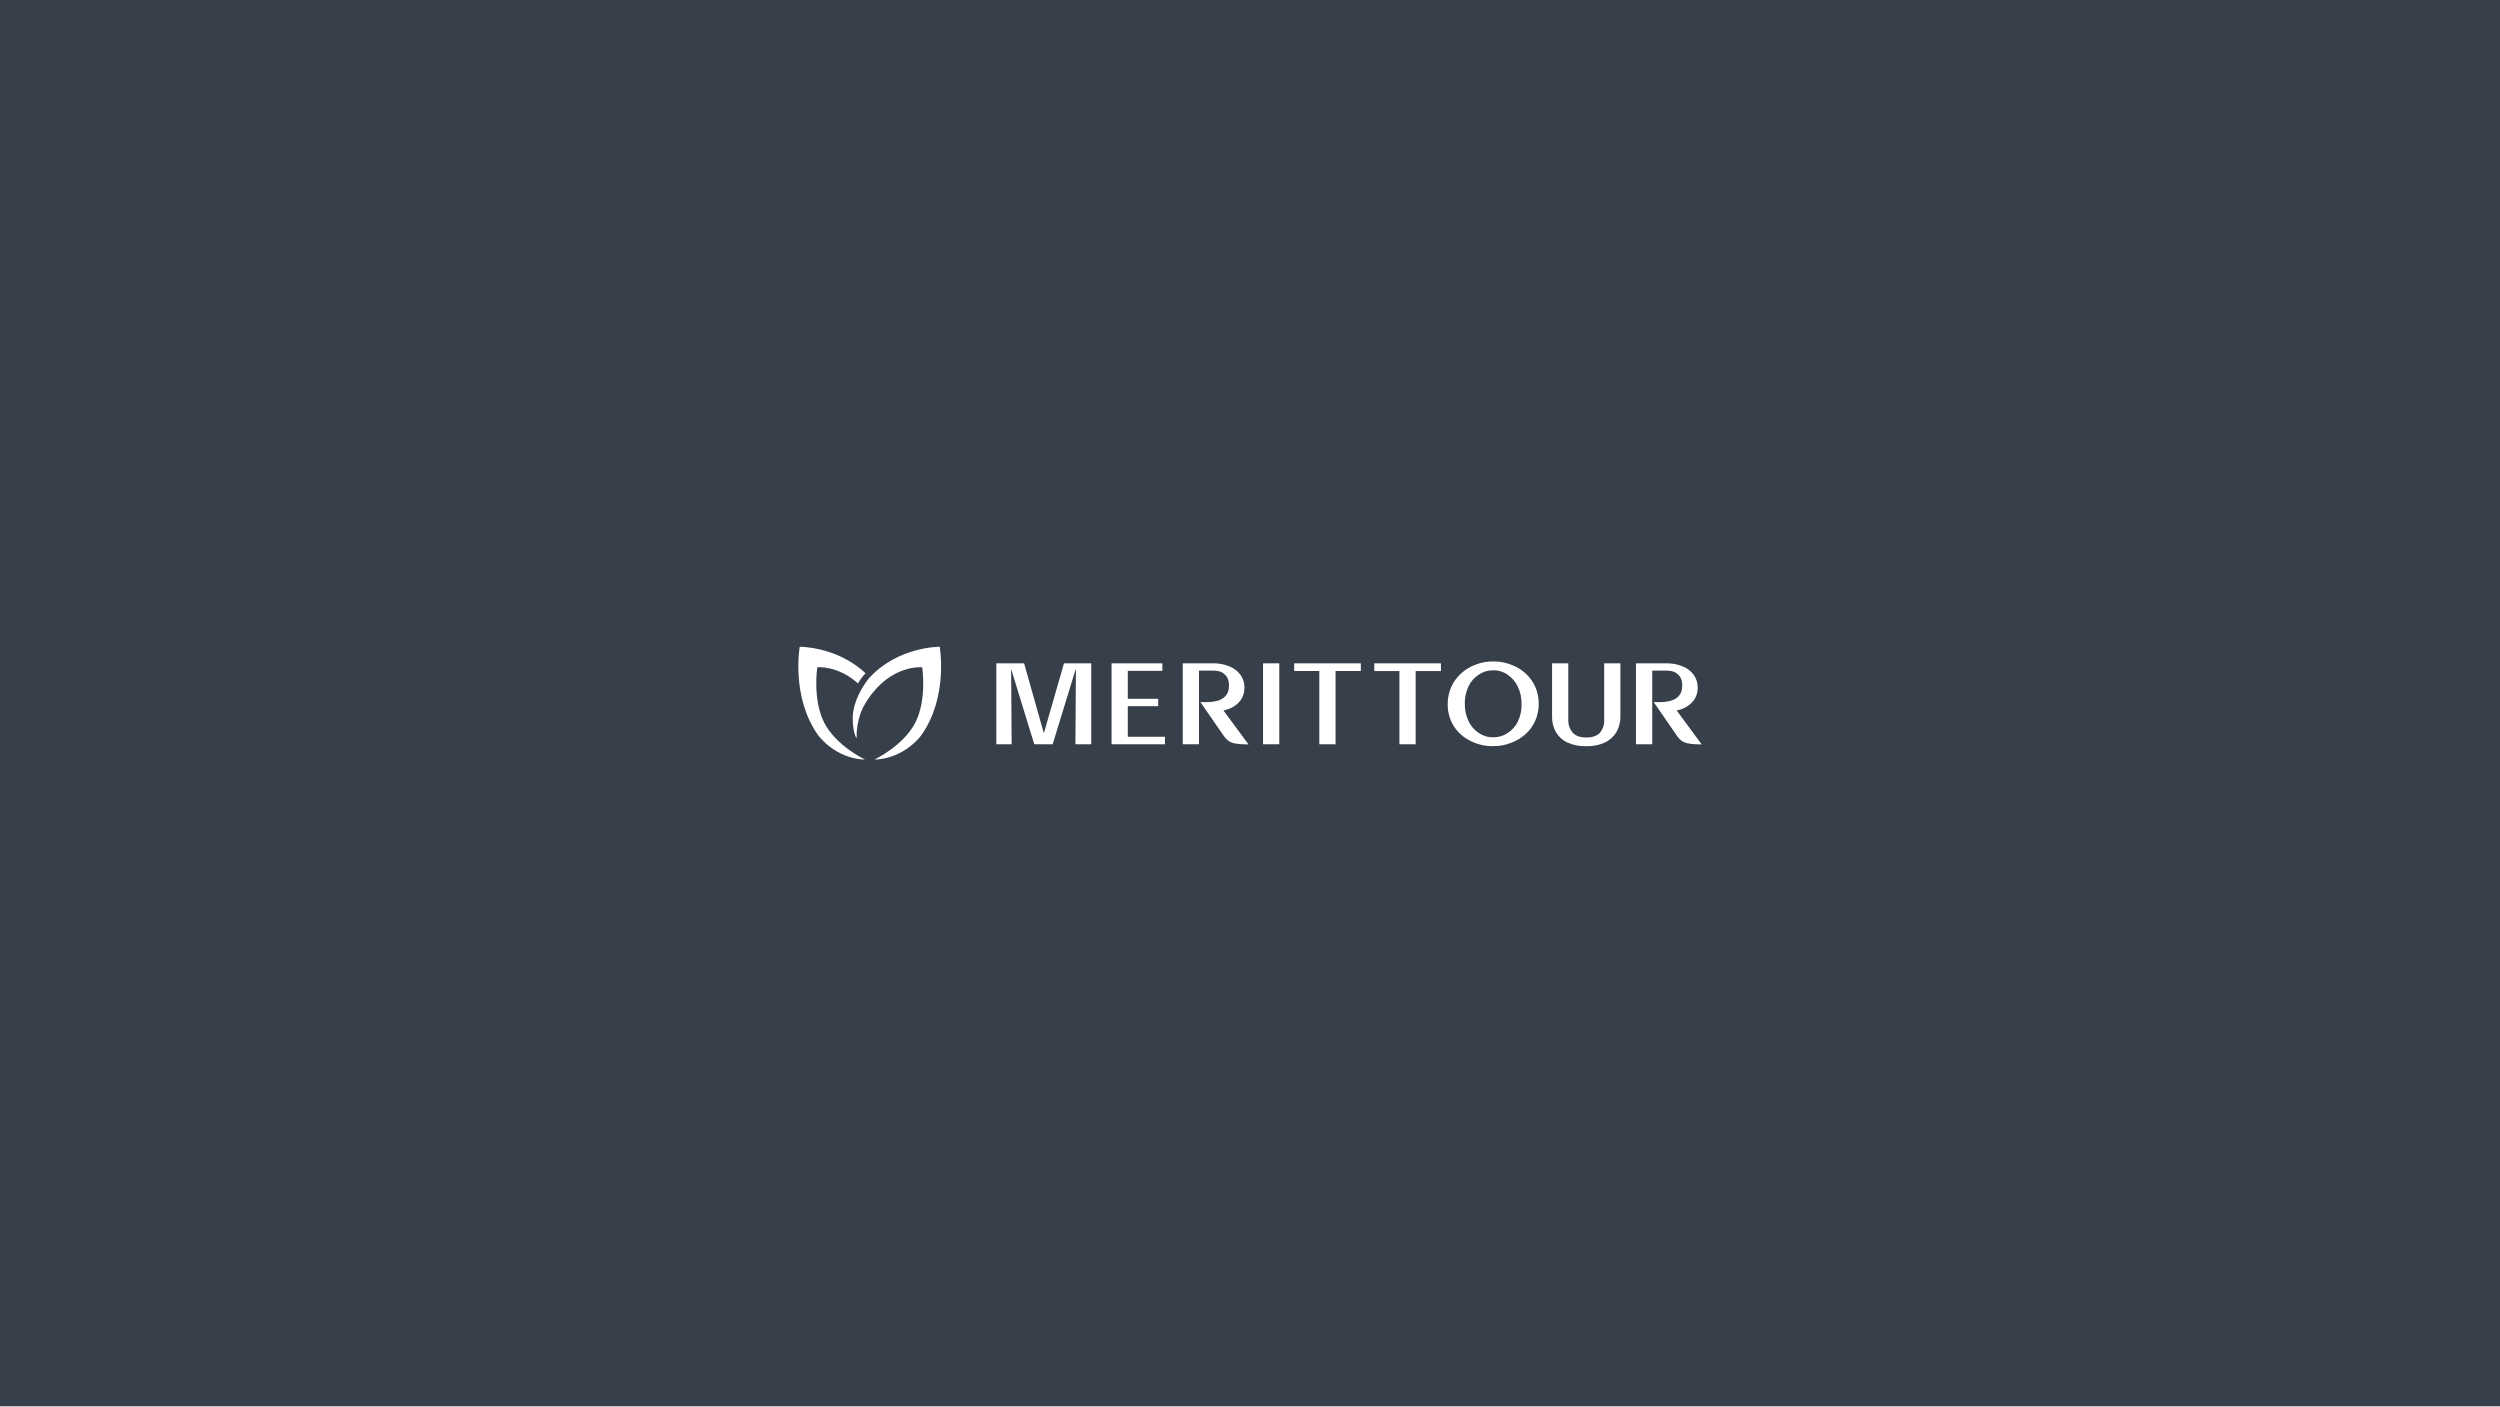
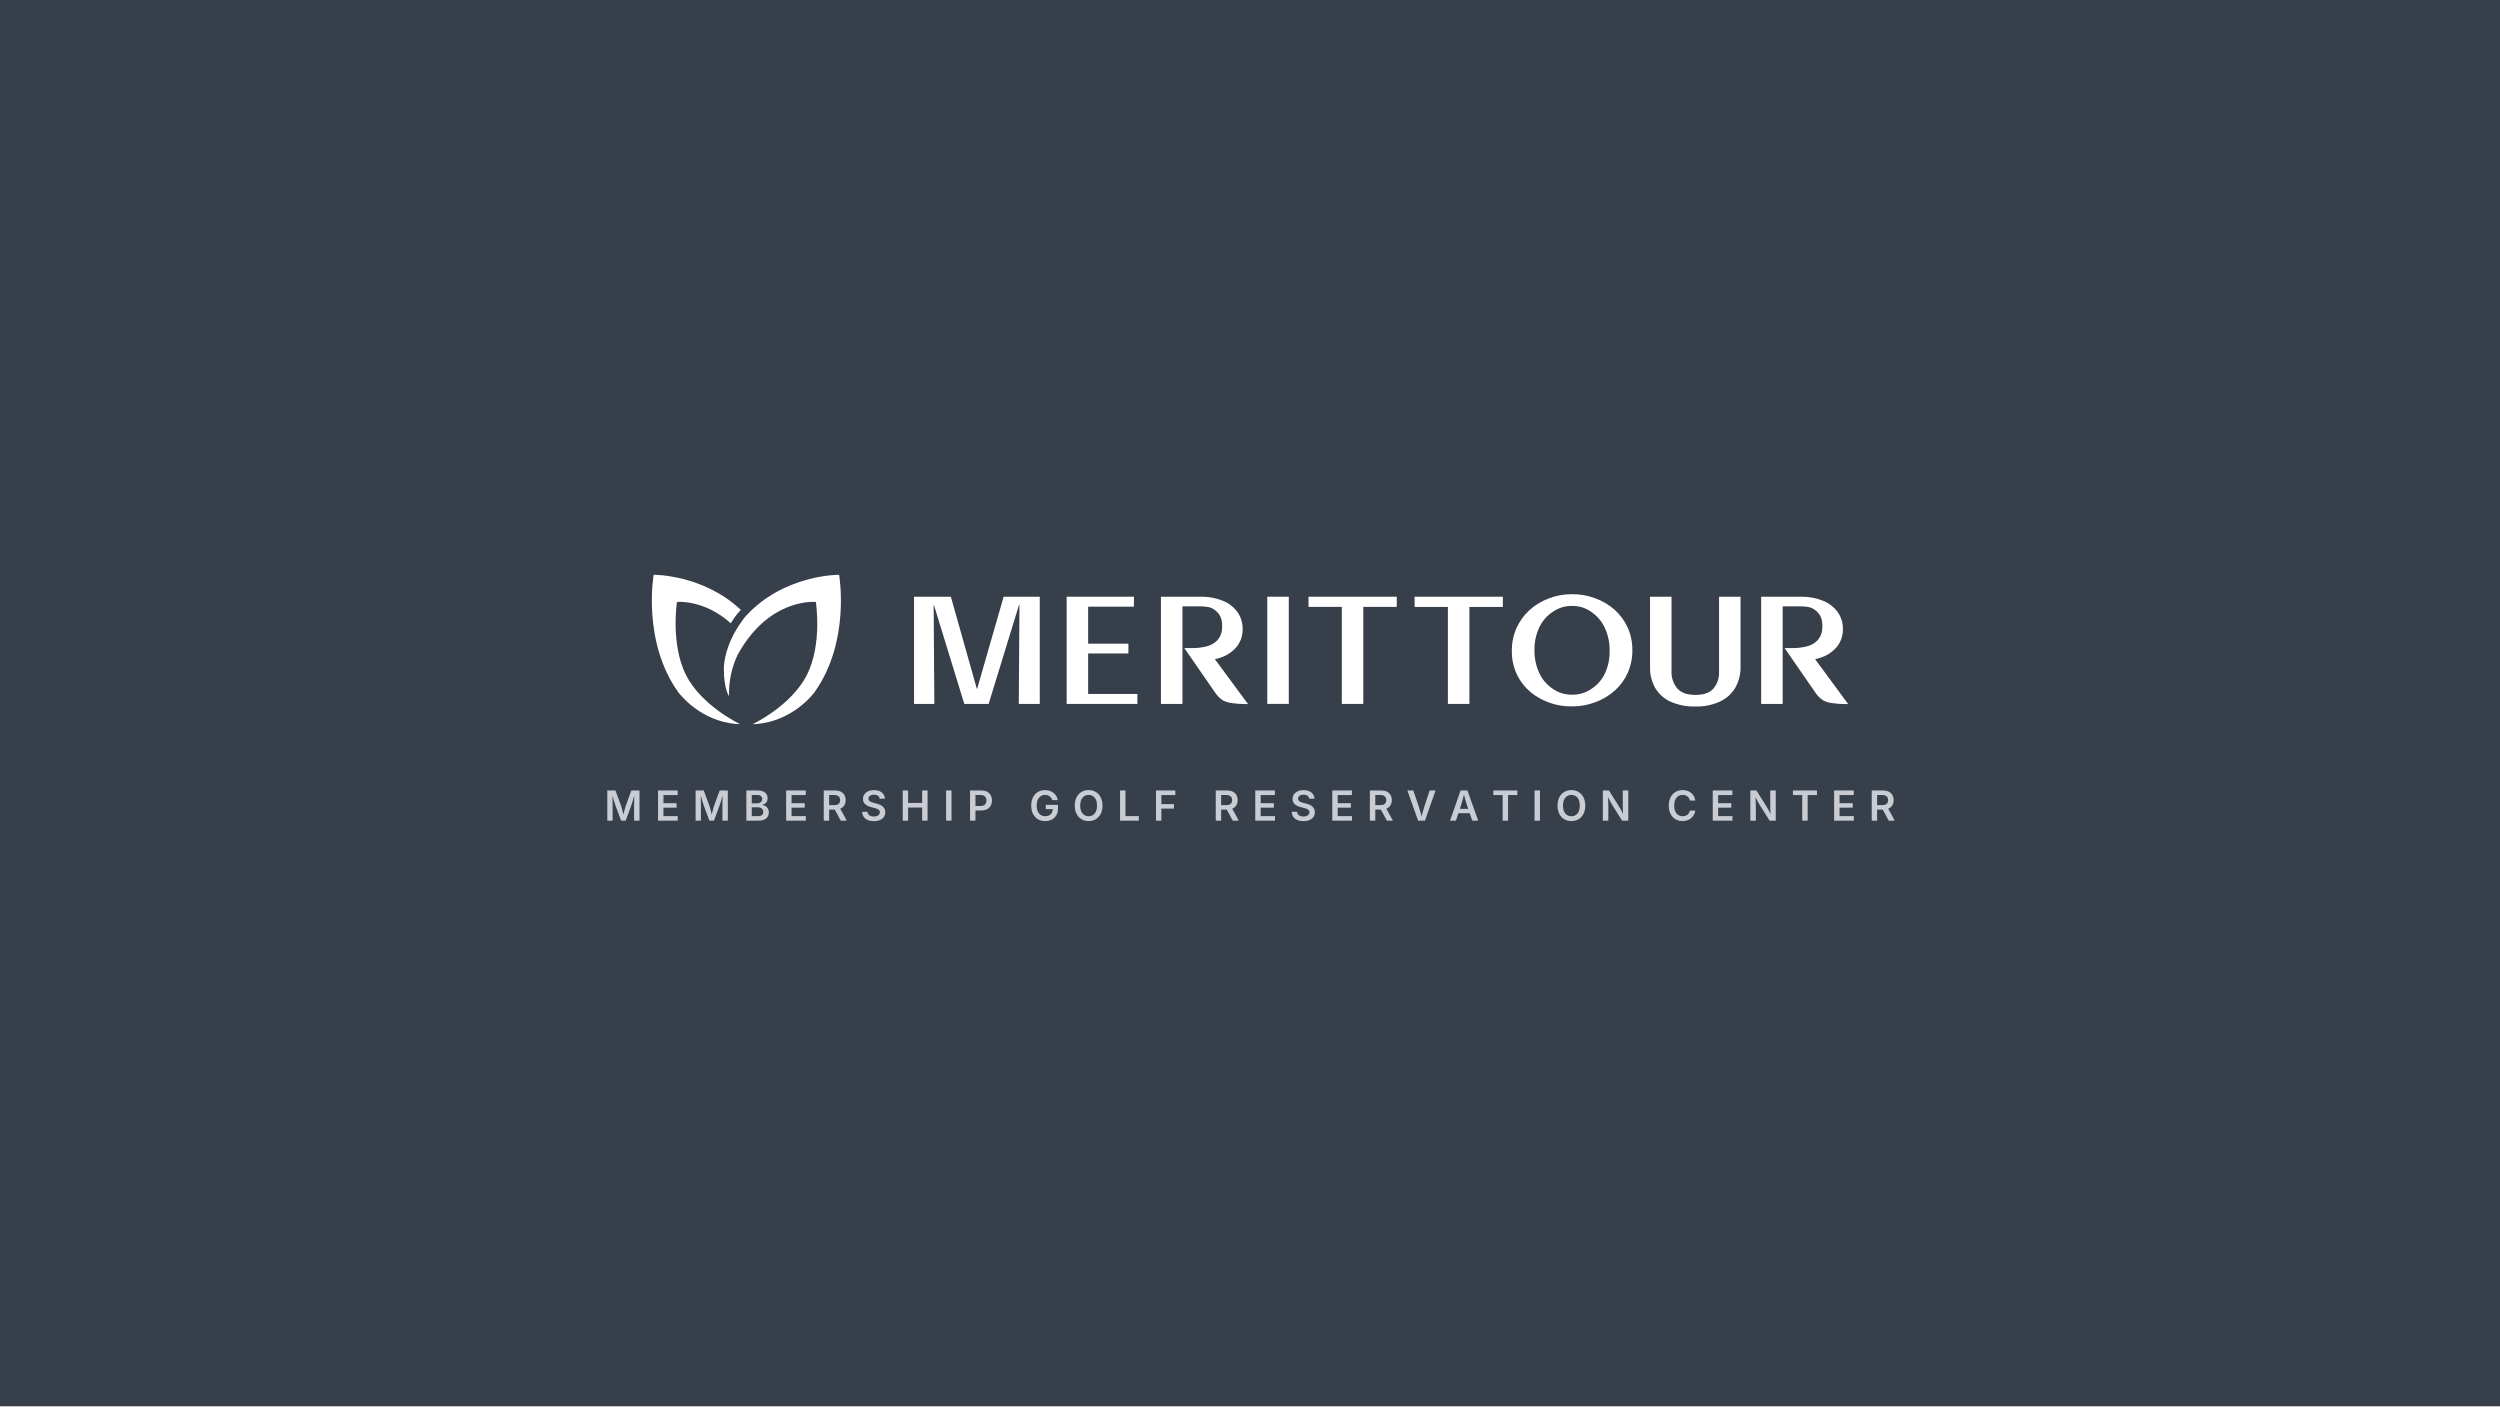
<svg xmlns="http://www.w3.org/2000/svg" width="2048" height="1152" viewBox="0 0 2048 1152">
  <rect width="2048" height="1152" fill="#373f4a" />
-   <g transform="translate(654.00 529.83) scale(1.371788)" fill="#ffffff">
+   <g transform="translate(534.00 470.86) scale(1.816692)" fill="#ffffff">
    <polygon points="146.69 51.4 146.54 51.4 134.83 9.89 118.23 9.89 118.23 58.23 127.38 58.23 127.07 13.73 127.22 13.73 140.89 58.23 151.87 58.23 165.61 13.45 165.77 13.45 165.46 58.23 174.92 58.23 174.92 9.89 158.63 9.89 146.69 51.4" />
    <polygon points="196.74 35.48 214.89 35.48 214.89 31.07 196.74 31.07 196.74 14.38 217.38 14.38 217.38 9.89 187.05 9.89 187.05 58.23 218.94 58.23 218.94 53.74 196.74 53.74 196.74 35.48" />
    <rect x="277.51" y="9.89" width="9.7" height="48.33" />
    <polygon points="296.11 14.47 311.12 14.47 311.12 58.23 320.81 58.23 320.81 14.47 335.9 14.47 335.9 9.89 296.11 9.89 296.11 14.47" />
    <polygon points="343.94 14.5 358.95 14.5 358.95 58.23 368.65 58.23 368.65 14.5 383.74 14.5 383.74 9.89 343.94 9.89 343.94 14.5" />
    <path d="M434.24,15.86a26.37,26.37,0,0,0-8.84-5.25,28.41,28.41,0,0,0-10.48-1.85,27.81,27.81,0,0,0-10.4,1.88A26.51,26.51,0,0,0,395.69,16a24.24,24.24,0,0,0-5.83,8.1,24.86,24.86,0,0,0-2.07,10.2,23.92,23.92,0,0,0,3.56,13,24.44,24.44,0,0,0,9.89,8.85,28.57,28.57,0,0,0,13.68,3.19,28,28,0,0,0,10.48-1.88,27.07,27.07,0,0,0,8.84-5.26,23.57,23.57,0,0,0,5.82-8,24.55,24.55,0,0,0,2.08-10.16,24.55,24.55,0,0,0-2.08-10.16A24.12,24.12,0,0,0,434.24,15.86ZM429.67,44.7a16.86,16.86,0,0,1-6.22,6.9,14.88,14.88,0,0,1-8.53,2.47,14.54,14.54,0,0,1-8.45-2.51,17,17,0,0,1-6.21-7.06A23.36,23.36,0,0,1,398,34.06a23.27,23.27,0,0,1,2.23-10.48,17,17,0,0,1,6.21-7A14.68,14.68,0,0,1,415,14.05a14.17,14.17,0,0,1,8.41,2.55,17.59,17.59,0,0,1,6.22,7.14,23.51,23.51,0,0,1,2.26,10.56A22.93,22.93,0,0,1,429.67,44.7Z" />
    <path d="M481.23,43.93a10.81,10.81,0,0,1-2.51,7.36c-1.66,1.92-4.4,2.88-8.2,2.88s-6.48-1-8.18-3a11.12,11.12,0,0,1-2.54-7.46V9.89h-9.69V41.67A18.24,18.24,0,0,0,452.42,51a15.4,15.4,0,0,0,6.84,6.18,25.62,25.62,0,0,0,11.26,2.2,24.89,24.89,0,0,0,11.25-2.27,15.82,15.82,0,0,0,6.85-6.29,18.52,18.52,0,0,0,2.3-9.35V9.89h-9.69Z" />
    <path d="M257.1,37.12a15.52,15.52,0,0,0,6.84-4.94,12.39,12.39,0,0,0,2.46-7.72,12.78,12.78,0,0,0-2.35-7.67,15.12,15.12,0,0,0-6.6-5.08,25.07,25.07,0,0,0-9.89-1.82h-18V58.23h9.7v-44H247c2.76,0,5,.23,6.78,1.6s3.85,3.35,3.32,8.93a8.25,8.25,0,0,1-2.32,5A10.28,10.28,0,0,1,250,32.32a25.34,25.34,0,0,1-6.29.74h-3.6L253.91,53h0l.44.62a12,12,0,0,0,3.14,3,13.5,13.5,0,0,0,2.6,1,41.48,41.48,0,0,0,8.05.67h.68L253.88,38.06A22.35,22.35,0,0,0,257.1,37.12Z" />
    <path d="M84.43,0s-25-.23-42.24,18.8a17.14,17.14,0,0,0-1.73,2.37v-.06c-7,9.81-8,18.06-8,21.41,0,8.74,2.3,12.21,2.3,12.21,0-1.56.08-3.06.15-4.44a40.71,40.71,0,0,1,3.77-14.21q1.11-2,2.26-3.8c.22-.33.45-.66.62-.94,14.07-21,32.4-19.09,32.4-19.09s3,19-4.06,32.94S45.54,67.31,45.54,67.31H47C63.37,66,72.61,54,73.37,52.91,89.74,30,84.43,0,84.43,0Z" />
    <path d="M15.38,45.19c-7-14-4.06-32.94-4.06-32.94S23.5,11,35.62,21.89a29.79,29.79,0,0,1,4.51-6.06C23.15-.19.82,0,.82,0S-4.49,30,11.88,52.91c.76,1,10,13.13,26.43,14.4h1.41S22.44,59.16,15.38,45.19Z" />
    <path d="M527.76,37.12a15.4,15.4,0,0,0,6.84-4.94,12.34,12.34,0,0,0,2.47-7.72,12.85,12.85,0,0,0-2.35-7.67,15.15,15.15,0,0,0-6.61-5.08,25,25,0,0,0-9.89-1.82h-18V58.23h9.7v-44h7.74c2.76,0,5,.23,6.78,1.6s3.85,3.35,3.31,8.93a8.24,8.24,0,0,1-2.31,5,10.28,10.28,0,0,1-4.77,2.56,25.42,25.42,0,0,1-6.3.74H510.8L524.58,53h0l.43.62a12.05,12.05,0,0,0,3.15,3,13.5,13.5,0,0,0,2.6,1,41.42,41.42,0,0,0,8,.67h.68L524.55,38.06A22.21,22.21,0,0,0,527.76,37.12Z" />
  </g>
+   <path transform="translate(495.01 672.30)" fill="#C9CDD3" d="M6.840 0L2.490 0L2.490-24.736L9.164-24.736L13.862-11.970Q14.111-11.256 14.418-10.135Q14.726-9.015 15.049-7.720Q15.373-6.425 15.664-5.188Q15.954-3.951 16.153-3.005L15.257-3.005Q15.456-3.935 15.747-5.155Q16.037-6.375 16.361-7.678Q16.685-8.981 16.992-10.110Q17.299-11.239 17.531-11.970L22.180-24.736L28.870-24.736L28.870 0L24.454 0L24.454-12.484Q24.454-13.281 24.471-14.410Q24.487-15.539 24.521-16.834Q24.554-18.129 24.587-19.449Q24.620-20.769 24.620-21.964L24.936-21.964Q24.604-20.652 24.213-19.283Q23.823-17.913 23.441-16.626Q23.060-15.340 22.719-14.261Q22.379-13.182 22.130-12.484L17.564 0L13.796 0L9.164-12.484Q8.915-13.182 8.575-14.236Q8.234-15.290 7.844-16.568Q7.454-17.847 7.064-19.233Q6.674-20.619 6.292-21.964L6.657-21.964Q6.674-20.852 6.707-19.548Q6.740-18.245 6.765-16.934Q6.790-15.622 6.815-14.468Q6.840-13.314 6.840-12.484 M60.187 0L44.051 0L44.051-24.736L60.121-24.736L60.121-21.001L48.483-21.001L48.483-14.327L59.258-14.327L59.258-10.642L48.483-10.642L48.483-3.735L60.187-3.735 M79.186 0L74.837 0L74.837-24.736L81.510-24.736L86.209-11.970Q86.458-11.256 86.765-10.135Q87.072-9.015 87.396-7.720Q87.719-6.425 88.010-5.188Q88.300-3.951 88.500-3.005L87.603-3.005Q87.802-3.935 88.093-5.155Q88.383-6.375 88.707-7.678Q89.031-8.981 89.338-10.110Q89.645-11.239 89.878-11.970L94.526-24.736L101.216-24.736L101.216 0L96.800 0L96.800-12.484Q96.800-13.281 96.817-14.410Q96.834-15.539 96.867-16.834Q96.900-18.129 96.933-19.449Q96.966-20.769 96.966-21.964L97.282-21.964Q96.950-20.652 96.560-19.283Q96.170-17.913 95.788-16.626Q95.406-15.340 95.066-14.261Q94.725-13.182 94.476-12.484L89.911 0L86.142 0L81.510-12.484Q81.261-13.182 80.921-14.236Q80.581-15.290 80.191-16.568Q79.800-17.847 79.410-19.233Q79.020-20.619 78.638-21.964L79.004-21.964Q79.020-20.852 79.053-19.548Q79.087-18.245 79.111-16.934Q79.136-15.622 79.161-14.468Q79.186-13.314 79.186-12.484 M126.374 0L116.397 0L116.397-24.736L125.860-24.736Q128.533-24.736 130.309-23.890Q132.085-23.043 132.965-21.599Q133.845-20.154 133.845-18.312Q133.845-16.801 133.264-15.730Q132.683-14.659 131.712-13.995Q130.741-13.331 129.529-13.049L129.529-12.800Q130.840-12.733 132.052-12.003Q133.264-11.272 134.036-9.944Q134.808-8.616 134.808-6.740Q134.808-4.814 133.878-3.287Q132.949-1.760 131.081-0.880Q129.213 0 126.374 0M120.829-10.990L120.829-3.702L125.677-3.702Q128.134-3.702 129.222-4.648Q130.309-5.595 130.309-7.072Q130.309-8.185 129.761-9.073Q129.213-9.961 128.209-10.476Q127.204-10.990 125.827-10.990L120.829-10.990M120.829-21.051L120.829-14.194L125.295-14.194Q126.474-14.194 127.404-14.626Q128.333-15.058 128.873-15.854Q129.413-16.651 129.413-17.747Q129.413-19.191 128.400-20.121Q127.387-21.051 125.395-21.051 M165.146 0L149.009 0L149.009-24.736L165.079-24.736L165.079-21.001L153.442-21.001L153.442-14.327L164.216-14.327L164.216-10.642L153.442-10.642L153.442-3.735L165.146-3.735 M184.228 0L179.795 0L179.795-24.736L189.042-24.736Q191.881-24.736 193.823-23.740Q195.766-22.744 196.762-20.959Q197.758-19.175 197.758-16.817Q197.758-14.460 196.753-12.717Q195.749-10.974 193.790-10.027Q191.831-9.081 188.976-9.081L182.368-9.081L182.368-12.750L188.395-12.750Q190.071-12.750 191.134-13.223Q192.196-13.696 192.711-14.609Q193.226-15.522 193.226-16.817Q193.226-18.146 192.711-19.083Q192.196-20.021 191.125-20.520Q190.055-21.018 188.361-21.018L184.228-21.018L184.228 0M198.671 0L193.707 0L187.697-11.223L192.545-11.223 M220.857 0.382Q217.985 0.382 215.868-0.515Q213.752-1.411 212.556-3.121Q211.361-4.831 211.262-7.271L215.628-7.271Q215.744-5.977 216.441-5.113Q217.138-4.250 218.284-3.827Q219.429-3.403 220.824-3.403Q222.285-3.403 223.406-3.852Q224.526-4.300 225.157-5.105Q225.788-5.910 225.788-6.973Q225.788-7.936 225.232-8.566Q224.676-9.197 223.671-9.637Q222.667-10.077 221.322-10.409L218.516-11.140Q215.412-11.937 213.677-13.547Q211.942-15.157 211.942-17.780Q211.942-19.972 213.121-21.615Q214.300-23.259 216.342-24.164Q218.384-25.068 220.973-25.068Q223.613-25.068 225.605-24.155Q227.597-23.242 228.718-21.632Q229.839-20.021 229.888-17.963L225.589-17.963Q225.423-19.557 224.169-20.428Q222.916-21.300 220.907-21.300Q219.512-21.300 218.508-20.876Q217.504-20.453 216.964-19.723Q216.425-18.992 216.425-18.046Q216.425-17.017 217.064-16.353Q217.703-15.688 218.674-15.290Q219.645-14.892 220.641-14.643L222.949-14.045Q224.327-13.713 225.622-13.165Q226.917-12.617 227.954-11.779Q228.992-10.940 229.606-9.745Q230.221-8.550 230.221-6.939Q230.221-4.765 229.108-3.113Q227.996-1.461 225.904-0.540Q223.812 0.382 220.857 0.382 M248.921 0L244.488 0L244.488-24.736L248.921-24.736L248.921-14.510L260.425-14.510L260.425-24.736L264.858-24.736L264.858 0L260.425 0L260.425-10.774L248.921-10.774 M280.038-24.736L284.471-24.736L284.471 0L280.038 0 M304.084 0L299.652 0L299.652-24.736L308.899-24.736Q311.737-24.736 313.680-23.674Q315.622-22.611 316.618-20.760Q317.614-18.909 317.614-16.552Q317.614-14.178 316.610-12.335Q315.606-10.492 313.647-9.430Q311.688-8.367 308.832-8.367L302.706-8.367L302.706-12.020L308.251-12.020Q309.928-12.020 310.999-12.601Q312.070-13.182 312.576-14.211Q313.082-15.240 313.082-16.552Q313.082-17.863 312.576-18.876Q312.070-19.889 310.990-20.453Q309.911-21.018 308.218-21.018L304.084-21.018 M361.223 0.332Q357.804 0.332 355.230-1.212Q352.657-2.756 351.213-5.595Q349.768-8.434 349.768-12.335Q349.768-16.336 351.254-19.183Q352.740-22.030 355.297-23.549Q357.853-25.068 361.091-25.068Q363.133-25.068 364.901-24.471Q366.669-23.873 368.055-22.769Q369.441-21.665 370.329-20.154Q371.218-18.644 371.500-16.834L366.968-16.834Q366.669-17.830 366.146-18.610Q365.623-19.391 364.884-19.955Q364.145-20.520 363.207-20.810Q362.269-21.101 361.140-21.101Q359.148-21.101 357.579-20.088Q356.011-19.075 355.114-17.133Q354.218-15.190 354.218-12.368Q354.218-9.579 355.114-7.628Q356.011-5.678 357.588-4.657Q359.165-3.636 361.240-3.636Q363.133-3.636 364.519-4.366Q365.905-5.097 366.660-6.441Q367.416-7.786 367.416-9.612L368.429-9.446L361.705-9.446L361.705-12.933L371.716-12.933L371.716-9.961Q371.716-6.790 370.363-4.474Q369.010-2.158 366.644-0.913Q364.278 0.332 361.223 0.332 M396.807 0.332Q393.553 0.332 390.980-1.179Q388.407-2.689 386.921-5.528Q385.435-8.367 385.435-12.352Q385.435-16.353 386.921-19.200Q388.407-22.047 390.980-23.558Q393.553-25.068 396.807-25.068Q400.045-25.068 402.609-23.558Q405.174-22.047 406.660-19.200Q408.146-16.353 408.146-12.352Q408.146-8.367 406.660-5.520Q405.174-2.673 402.609-1.170Q400.045 0.332 396.807 0.332M396.807-3.636Q398.816-3.636 400.368-4.640Q401.921-5.645 402.800-7.595Q403.680-9.546 403.680-12.352Q403.680-15.190 402.800-17.141Q401.921-19.092 400.368-20.096Q398.816-21.101 396.807-21.101Q394.782-21.101 393.221-20.088Q391.661-19.075 390.773-17.125Q389.884-15.174 389.884-12.352Q389.884-9.546 390.773-7.604Q391.661-5.661 393.221-4.648Q394.782-3.636 396.807-3.636 M437.903 0L422.546 0L422.546-24.736L426.979-24.736L426.979-3.735L437.903-3.735 M456.404 0L451.971 0L451.971-24.736L467.809-24.736L467.809-21.001L456.404-21.001L456.404-13.580L466.696-13.580L466.696-9.895L456.404-9.895 M505.358 0L500.926 0L500.926-24.736L510.173-24.736Q513.012-24.736 514.954-23.740Q516.896-22.744 517.892-20.959Q518.888-19.175 518.888-16.817Q518.888-14.460 517.884-12.717Q516.880-10.974 514.921-10.027Q512.962-9.081 510.106-9.081L503.499-9.081L503.499-12.750L509.525-12.750Q511.202-12.750 512.264-13.223Q513.327-13.696 513.842-14.609Q514.356-15.522 514.356-16.817Q514.356-18.146 513.842-19.083Q513.327-20.021 512.256-20.520Q511.185-21.018 509.492-21.018L505.358-21.018L505.358 0M519.802 0L514.838 0L508.828-11.223L513.676-11.223 M549.442 0L533.305 0L533.305-24.736L549.376-24.736L549.376-21.001L537.738-21.001L537.738-14.327L548.512-14.327L548.512-10.642L537.738-10.642L537.738-3.735L549.442-3.735 M572.774 0.382Q569.902 0.382 567.785-0.515Q565.668-1.411 564.473-3.121Q563.278-4.831 563.178-7.271L567.544-7.271Q567.661-5.977 568.358-5.113Q569.055-4.250 570.201-3.827Q571.346-3.403 572.741-3.403Q574.202-3.403 575.322-3.852Q576.443-4.300 577.074-5.105Q577.704-5.910 577.704-6.973Q577.704-7.936 577.148-8.566Q576.592-9.197 575.588-9.637Q574.583-10.077 573.239-10.409L570.433-11.140Q567.329-11.937 565.594-13.547Q563.859-15.157 563.859-17.780Q563.859-19.972 565.037-21.615Q566.216-23.259 568.258-24.164Q570.300-25.068 572.890-25.068Q575.530-25.068 577.522-24.155Q579.514-23.242 580.635-21.632Q581.755-20.021 581.805-17.963L577.505-17.963Q577.339-19.557 576.086-20.428Q574.832-21.300 572.824-21.300Q571.429-21.300 570.425-20.876Q569.420-20.453 568.881-19.723Q568.341-18.992 568.341-18.046Q568.341-17.017 568.980-16.353Q569.620-15.688 570.591-15.290Q571.562-14.892 572.558-14.643L574.866-14.045Q576.244-13.713 577.538-13.165Q578.833-12.617 579.871-11.779Q580.909-10.940 581.523-9.745Q582.137-8.550 582.137-6.939Q582.137-4.765 581.025-3.113Q579.912-1.461 577.821-0.540Q575.729 0.382 572.774 0.382 M612.541 0L596.404 0L596.404-24.736L612.475-24.736L612.475-21.001L600.837-21.001L600.837-14.327L611.612-14.327L611.612-10.642L600.837-10.642L600.837-3.735L612.541-3.735 M631.623 0L627.190 0L627.190-24.736L636.438-24.736Q639.276-24.736 641.219-23.740Q643.161-22.744 644.157-20.959Q645.153-19.175 645.153-16.817Q645.153-14.460 644.149-12.717Q643.145-10.974 641.186-10.027Q639.227-9.081 636.371-9.081L629.764-9.081L629.764-12.750L635.790-12.750Q637.467-12.750 638.529-13.223Q639.592-13.696 640.106-14.609Q640.621-15.522 640.621-16.817Q640.621-18.146 640.106-19.083Q639.592-20.021 638.521-20.520Q637.450-21.018 635.757-21.018L631.623-21.018L631.623 0M646.066 0L641.103 0L635.093-11.223L639.940-11.223 M672.337 0L666.725 0L657.910-24.736L662.774-24.736L667.157-11.887Q667.771-9.961 668.485-7.446Q669.199-4.931 670.029-1.760L669.099-1.760Q669.929-4.980 670.618-7.471Q671.307-9.961 671.905-11.887L676.155-24.736L681.003-24.736 M697.694 0L692.846 0L701.479-24.736L707.107-24.736L715.939 0L711.075 0L706.675-12.850Q706.028-14.842 705.331-17.357Q704.633-19.872 703.787-23.076L704.716-23.076Q703.886-19.839 703.214-17.307Q702.542-14.775 701.944-12.850L697.694 0M710.909-6.126L697.877-6.126L697.877-9.695L710.909-9.695 M735.967-21.001L728.330-21.001L728.330-24.736L748.020-24.736L748.020-21.001L740.400-21.001L740.400 0L735.967 0 M762.088-24.736L766.521-24.736L766.521 0L762.088 0 M792.293 0.332Q789.039 0.332 786.466-1.179Q783.893-2.689 782.407-5.528Q780.921-8.367 780.921-12.352Q780.921-16.353 782.407-19.200Q783.893-22.047 786.466-23.558Q789.039-25.068 792.293-25.068Q795.530-25.068 798.095-23.558Q800.660-22.047 802.146-19.200Q803.632-16.353 803.632-12.352Q803.632-8.367 802.146-5.520Q800.660-2.673 798.095-1.170Q795.530 0.332 792.293 0.332M792.293-3.636Q794.302-3.636 795.854-4.640Q797.406-5.645 798.286-7.595Q799.166-9.546 799.166-12.352Q799.166-15.190 798.286-17.141Q797.406-19.092 795.854-20.096Q794.302-21.101 792.293-21.101Q790.268-21.101 788.707-20.088Q787.146-19.075 786.258-17.125Q785.370-15.174 785.370-12.352Q785.370-9.546 786.258-7.604Q787.146-5.661 788.707-4.648Q790.268-3.636 792.293-3.636 M822.548 0L818.032 0L818.032-24.736L823.046-24.736L831.596-11.106Q832.127-10.260 832.724-9.189Q833.322-8.118 833.970-6.798Q834.617-5.479 835.248-3.868L834.750-3.868Q834.634-5.263 834.542-6.732Q834.451-8.201 834.409-9.521Q834.368-10.841 834.368-11.754L834.368-24.736L838.867-24.736L838.867 0L833.837 0L826.117-12.269Q825.387-13.447 824.739-14.593Q824.092-15.738 823.345-17.183Q822.597-18.627 821.535-20.669L822.166-20.669Q822.265-18.859 822.348-17.241Q822.431-15.622 822.490-14.344Q822.548-13.065 822.548-12.285 M883.356 0.332Q880.102 0.332 877.545-1.179Q874.989-2.689 873.511-5.528Q872.034-8.367 872.034-12.352Q872.034-16.353 873.519-19.200Q875.005-22.047 877.570-23.558Q880.135-25.068 883.356-25.068Q885.381-25.068 887.149-24.496Q888.917-23.923 890.304-22.819Q891.690-21.715 892.586-20.121Q893.483-18.527 893.782-16.502L889.316-16.502Q889.100-17.614 888.577-18.461Q888.054-19.308 887.274-19.897Q886.494-20.486 885.514-20.793Q884.535-21.101 883.422-21.101Q881.397-21.101 879.828-20.080Q878.259-19.059 877.371-17.108Q876.483-15.157 876.483-12.352Q876.483-9.513 877.379-7.570Q878.276-5.628 879.845-4.632Q881.413-3.636 883.406-3.636Q884.518-3.636 885.497-3.943Q886.477-4.250 887.266-4.839Q888.054-5.429 888.585-6.284Q889.117-7.139 889.316-8.234L893.798-8.234Q893.549-6.458 892.711-4.906Q891.872-3.354 890.511-2.175Q889.150-0.996 887.349-0.332Q885.547 0.332 883.356 0.332 M924.202 0L908.066 0L908.066-24.736L924.136-24.736L924.136-21.001L912.498-21.001L912.498-14.327L923.273-14.327L923.273-10.642L912.498-10.642L912.498-3.735L924.202-3.735 M943.367 0L938.852 0L938.852-24.736L943.865-24.736L952.415-11.106Q952.946-10.260 953.544-9.189Q954.142-8.118 954.789-6.798Q955.437-5.479 956.067-3.868L955.569-3.868Q955.453-5.263 955.362-6.732Q955.271-8.201 955.229-9.521Q955.188-10.841 955.188-11.754L955.188-24.736L959.687-24.736L959.687 0L954.656 0L946.937-12.269Q946.206-13.447 945.559-14.593Q944.911-15.738 944.164-17.183Q943.417-18.627 942.354-20.669L942.985-20.669Q943.085-18.859 943.168-17.241Q943.251-15.622 943.309-14.344Q943.367-13.065 943.367-12.285 M981.391-21.001L973.755-21.001L973.755-24.736L993.444-24.736L993.444-21.001L985.824-21.001L985.824 0L981.391 0 M1023.649 0L1007.512 0L1007.512-24.736L1023.583-24.736L1023.583-21.001L1011.945-21.001L1011.945-14.327L1022.719-14.327L1022.719-10.642L1011.945-10.642L1011.945-3.735L1023.649-3.735 M1042.731 0L1038.298 0L1038.298-24.736L1047.545-24.736Q1050.384-24.736 1052.327-23.740Q1054.269-22.744 1055.265-20.959Q1056.261-19.175 1056.261-16.817Q1056.261-14.460 1055.257-12.717Q1054.252-10.974 1052.293-10.027Q1050.334-9.081 1047.479-9.081L1040.871-9.081L1040.871-12.750L1046.898-12.750Q1048.575-12.750 1049.637-13.223Q1050.700-13.696 1051.214-14.609Q1051.729-15.522 1051.729-16.817Q1051.729-18.146 1051.214-19.083Q1050.700-20.021 1049.629-20.520Q1048.558-21.018 1046.865-21.018L1042.731-21.018L1042.731 0M1057.174 0L1052.210 0L1046.201-11.223L1051.048-11.223" />
</svg>
